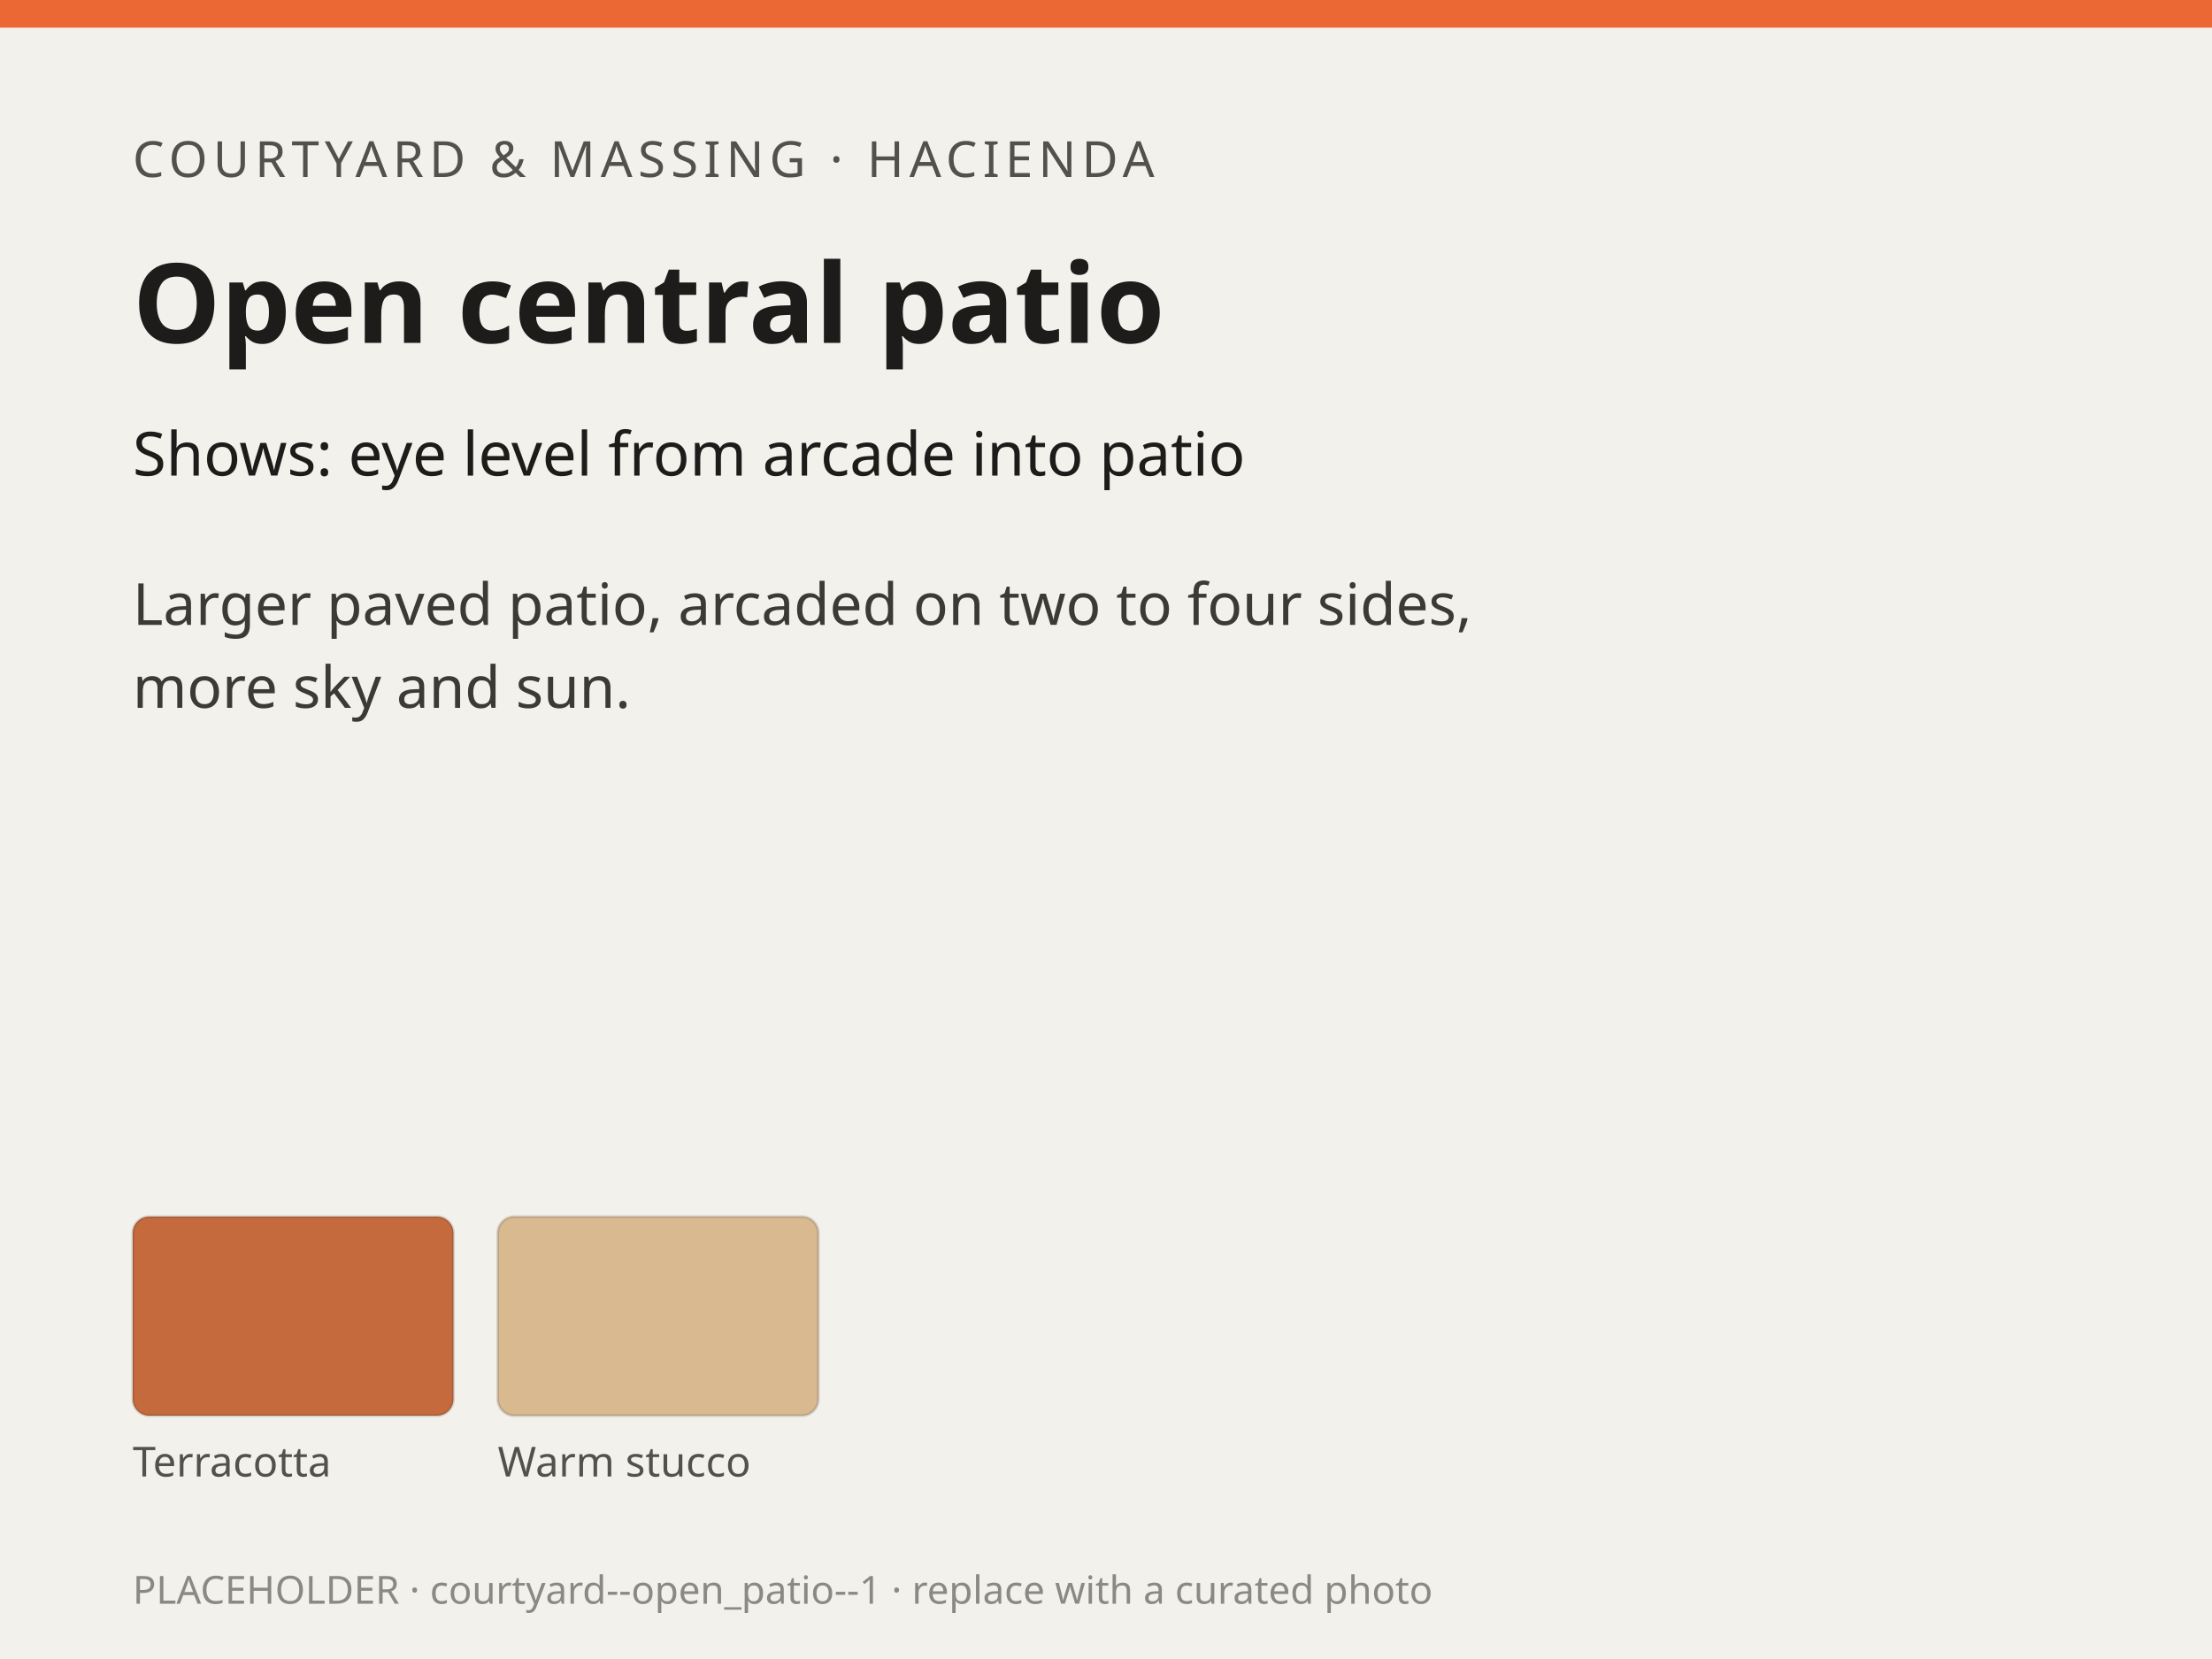
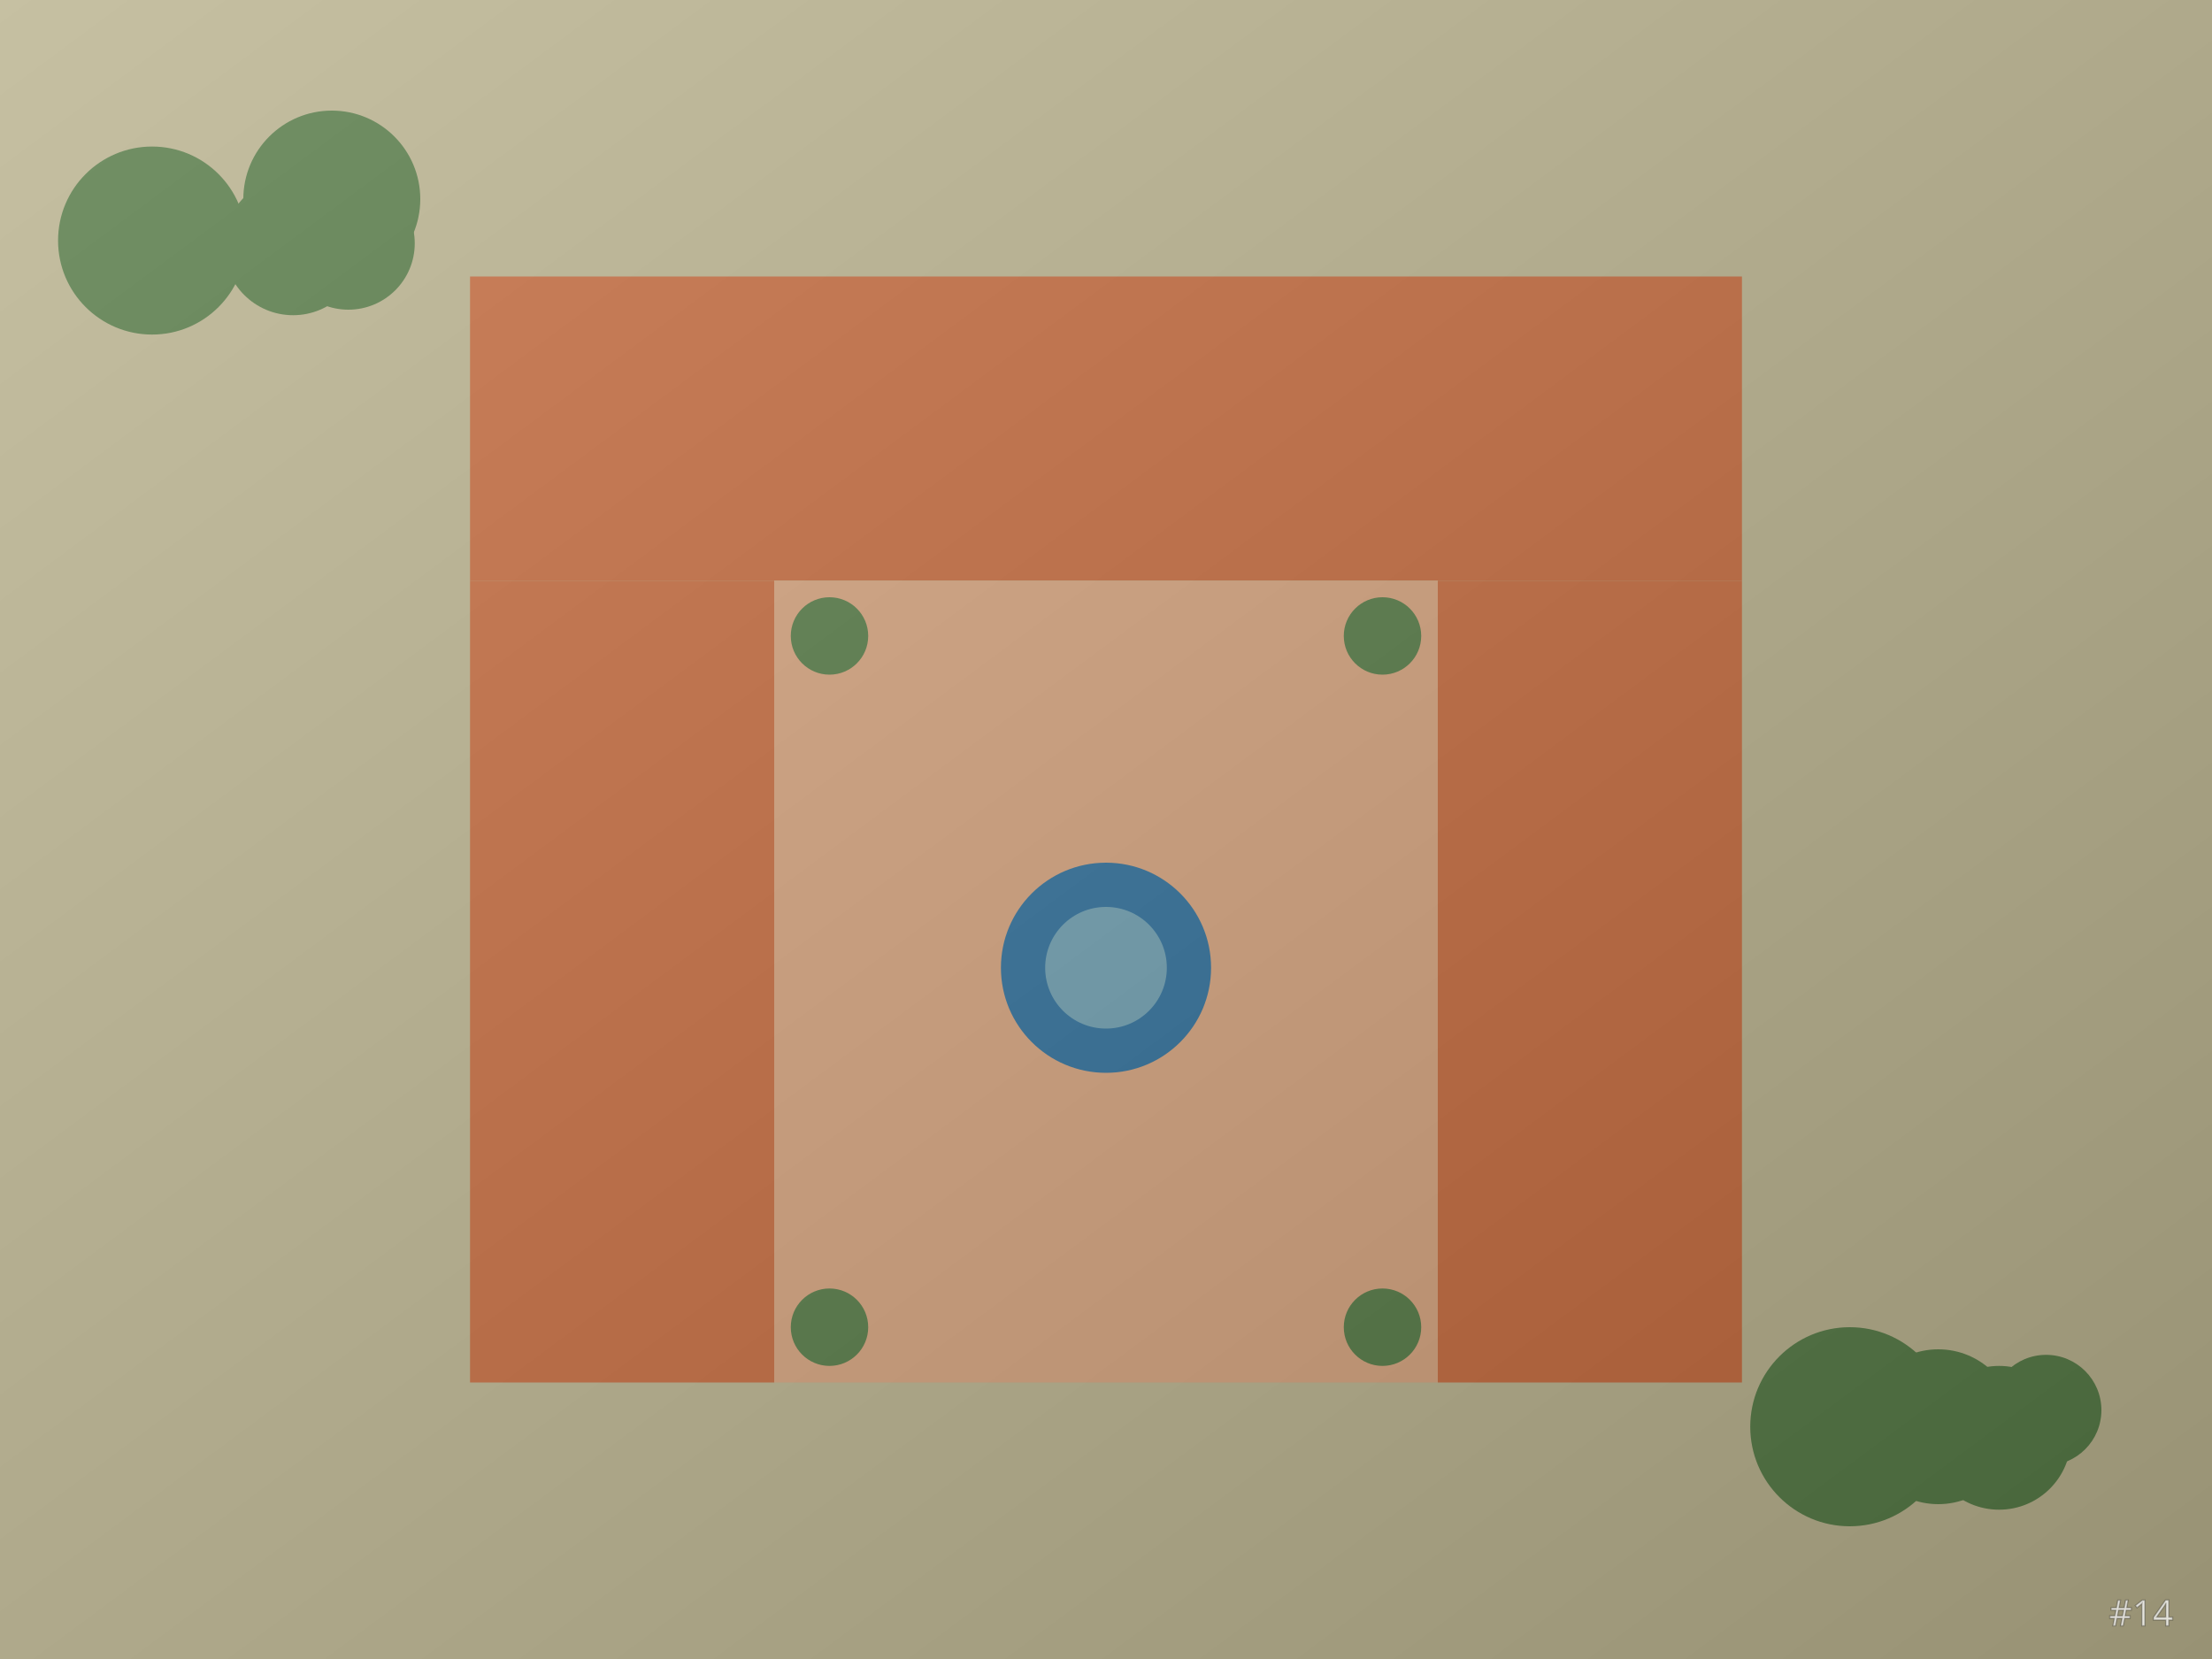
- <svg xmlns="http://www.w3.org/2000/svg" viewBox="0 0 800 600" width="800" height="600" font-family="system-ui, sans-serif">
-   <rect width="800" height="600" fill="#f3f1ec" />
-   <rect width="800" height="10" fill="#eb6834" />
-   <text x="48" y="64" font-size="18" fill="#52514e" letter-spacing="2">COURTYARD &amp; MASSING · HACIENDA</text>
-   <text x="48" y="124" font-size="40" font-weight="600" fill="#1d1c1a">Open central patio</text>
-   <text x="48" y="172" font-size="22" fill="#1d1c1a">Shows: eye level from arcade into patio</text>
-   <text x="48" y="226" font-size="21" fill="#3b3a37">
-     <tspan x="48" dy="0">Larger paved patio, arcaded on two to four sides,</tspan>
-     <tspan x="48" dy="30">more sky and sun.</tspan>
-   </text>
-   <rect x="48" y="440" width="116" height="72" rx="6" fill="#c46a3d" stroke="#0002" />
-   <text x="48" y="534" font-size="15" fill="#52514e">Terracotta</text>
-   <rect x="180" y="440" width="116" height="72" rx="6" fill="#d9b98f" stroke="#0002" />
-   <text x="180" y="534" font-size="15" fill="#52514e">Warm stucco</text>
-   <text x="48" y="580" font-size="14" fill="#8a8984">PLACEHOLDER · courtyard--open_patio--1 · replace with a curated photo</text>
+ <svg xmlns="http://www.w3.org/2000/svg" viewBox="0 0 800 600" width="800" height="600">
+   <defs>
+     <linearGradient id="light" x1="0" y1="0" x2="1" y2="1">
+       <stop offset="0" stop-color="#fff" stop-opacity=".18" />
+       <stop offset="1" stop-color="#000" stop-opacity=".18" />
+     </linearGradient>
+   </defs>
+   <rect x="0" y="0" width="800" height="600" fill="#b9b28e" />
+   <rect x="170" y="100" width="460" height="110" fill="#c46a3d" />
+   <rect x="170" y="210" width="110" height="290" fill="#c46a3d" />
+   <rect x="520" y="210" width="110" height="290" fill="#c46a3d" />
+   <rect x="280" y="210" width="240" height="290" fill="#d4a27c" />
+   <circle cx="400" cy="350" r="38" fill="#2f6f9a" />
+   <circle cx="400" cy="350" r="22" fill="#6f9fb0" />
+   <circle cx="300" cy="230" r="14" fill="#557a45" />
+   <circle cx="500" cy="230" r="14" fill="#557a45" />
+   <circle cx="300" cy="480" r="14" fill="#557a45" />
+   <circle cx="500" cy="480" r="14" fill="#557a45" />
+   <circle cx="120" cy="72" r="32" fill="#557a45" />
+   <circle cx="106" cy="89" r="25" fill="#557a45" />
+   <circle cx="126" cy="88" r="24" fill="#557a45" />
+   <circle cx="55" cy="87" r="34" fill="#557a45" />
+   <circle cx="701" cy="516" r="28" fill="#557a45" />
+   <circle cx="740" cy="510" r="20" fill="#557a45" />
+   <circle cx="669" cy="516" r="36" fill="#557a45" />
+   <circle cx="723" cy="520" r="26" fill="#557a45" />
+   <rect width="800" height="600" fill="url(#light)" />
+   <text x="786" y="588" font-family="system-ui, sans-serif" font-size="13" fill="#ffffff" fill-opacity=".75" text-anchor="end" stroke="#000" stroke-opacity=".25" stroke-width=".5">#14</text>
</svg>
